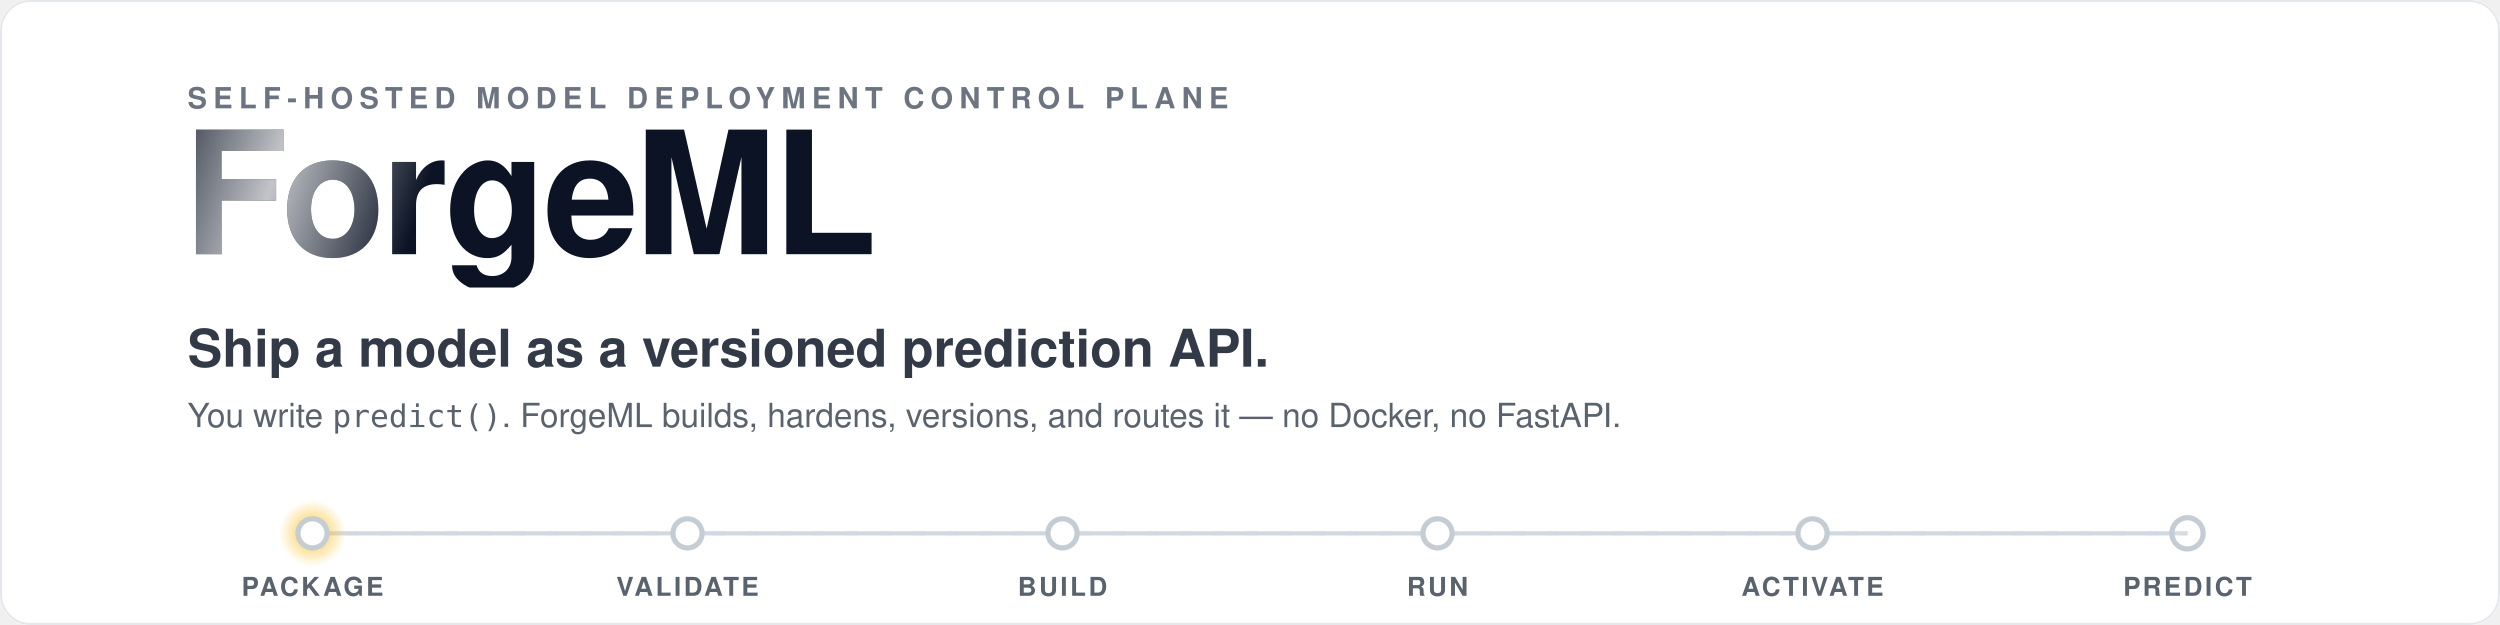
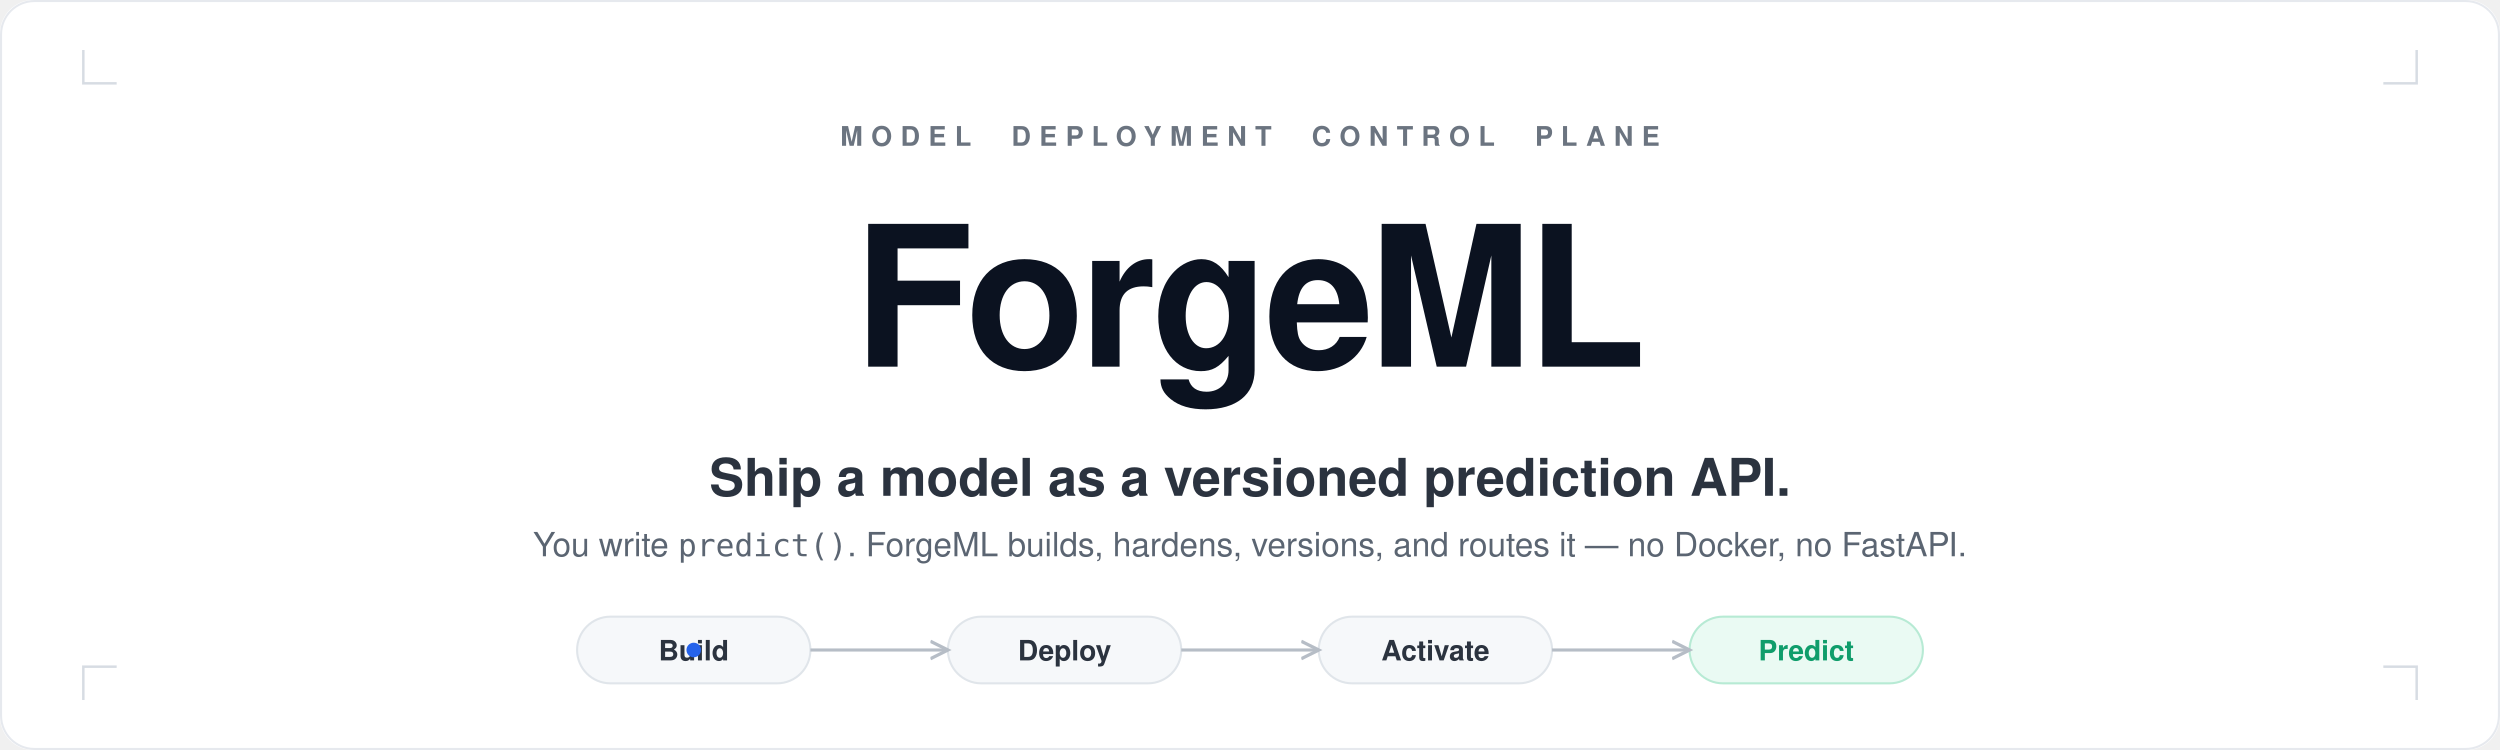
- <svg xmlns="http://www.w3.org/2000/svg" viewBox="0 0 1200 300" width="1200" height="300" fill="none" role="img" aria-label="ForgeML — ship a model as a versioned prediction API, without writing Docker or FastAPI. Pipeline: package, validate, build, run, activate, predict.">
+ <svg xmlns="http://www.w3.org/2000/svg" viewBox="0 0 1200 360" width="1200" height="360" fill="none" role="img" aria-label="ForgeML — ship a model as a versioned prediction API. Pipeline: build, deploy, activate, predict.">
  <defs>
    <linearGradient id="sheen" x1="0" y1="0" x2="1" y2="0">
      <stop offset="0" stop-color="#ffffff" stop-opacity="0" />
-       <stop offset="0.5" stop-color="#ffffff" stop-opacity="0.75" />
+       <stop offset="0.5" stop-color="#ffffff" stop-opacity="0.7" />
      <stop offset="1" stop-color="#ffffff" stop-opacity="0" />
    </linearGradient>
-     <radialGradient id="sparkGlow" cx="0.5" cy="0.5" r="0.5">
-       <stop offset="0" stop-color="#fbbf24" stop-opacity="0.9" />
-       <stop offset="1" stop-color="#fbbf24" stop-opacity="0" />
-     </radialGradient>
-     <clipPath id="brandClip">
-       <text x="88" y="122" font-family="-apple-system, BlinkMacSystemFont, 'Segoe UI', Helvetica, Arial, sans-serif" font-size="82" font-weight="800" letter-spacing="-2">ForgeML</text>
+     <clipPath id="wm">
+       <text x="600" y="176" text-anchor="middle" font-family="-apple-system, BlinkMacSystemFont, 'Segoe UI', Helvetica, Arial, sans-serif" font-size="94" font-weight="800" letter-spacing="-2.5">ForgeML</text>
    </clipPath>
    <style>
-       .ground   { fill: #ffffff; }
-       .brandFill { fill: #0b1324; }
-       .tag      { fill: #313a46; }
-       .subtag   { fill: #59636e; }
-       .rail      { stroke: #d1d9e0; }
-       .nodeRing  { stroke: #c4ccd4; fill: #ffffff; }
-       .nodeLabel { fill: #59636e; }
-       .kicker    { fill: #6b7480; }
-       .frame     { stroke: #e4e8ec; }
+       .surface { fill: #ffffff; }
+       .frame   { stroke: #e6e9ee; }
+       .tick     { stroke: #d7dce3; }
+       .wmfill  { fill: #0b1220; }
+       .kicker  { fill: #6b7480; }
+       .tag     { fill: #2b333f; }
+       .sub     { fill: #5b6572; }
+       .chip     { fill: #f6f8fa; stroke: #e0e5ea; }
+       .chipT    { fill: #2b333f; }
+       .arrow    { stroke: #b6bdc6; }
+       .accent   { fill: #2563eb; }
+       .greenC   { fill: #eafaf3; stroke: #b7ead4; }
+       .greenT   { fill: #0f9d6b; }
      @media (prefers-color-scheme: dark) {
-         .ground   { fill: #0d1117; }
-         .brandFill { fill: #f0f6fc; }
-         .tag      { fill: #c9d3de; }
-         .subtag   { fill: #8b949e; }
-         .rail      { stroke: #30363d; }
-         .nodeRing  { stroke: #3d444d; fill: #0d1117; }
-         .nodeLabel { fill: #8b949e; }
-         .kicker    { fill: #7d8590; }
-         .frame     { stroke: #21262d; }
+         .surface { fill: #0d1117; }
+         .frame   { stroke: #222932; }
+         .tick     { stroke: #2d353f; }
+         .wmfill  { fill: #f0f6fc; }
+         .kicker  { fill: #7d8590; }
+         .tag     { fill: #d5dde5; }
+         .sub     { fill: #8b949e; }
+         .chip     { fill: #161b22; stroke: #2a323b; }
+         .chipT    { fill: #d5dde5; }
+         .arrow    { stroke: #3d444d; }
+         .accent   { fill: #4c8dff; }
+         .greenC   { fill: #10231c; stroke: #1f5a44; }
+         .greenT   { fill: #33b088; }
      }
      text { font-family: -apple-system, BlinkMacSystemFont, 'Segoe UI', Helvetica, Arial, sans-serif; }
- 
-       .sheen { animation: sweep 5s ease-in-out infinite; }
-       @keyframes sweep {
-         0%   { transform: translateX(-260px); }
-         55%  { transform: translateX(560px); }
-         100% { transform: translateX(560px); }
-       }
-       .flow { animation: dash 0.9s linear infinite; }
-       @keyframes dash { to { stroke-dashoffset: -16; } }
- 
-       .spark { animation: travel 6s linear infinite; }
-       @keyframes travel {
-         0%   { transform: translateX(0);     opacity: 0; }
-         5%   { opacity: 1; }
-         95%  { opacity: 1; }
-         100% { transform: translateX(900px); opacity: 0; }
-       }
-       .halo { transform-box: fill-box; transform-origin: center; opacity: 0; animation: pop 6s ease-in-out infinite; }
-       @keyframes pop {
-         0%   { opacity: 0; transform: scale(0.5); }
-         3%   { opacity: 0.85; transform: scale(1.7); }
-         11%  { opacity: 0; transform: scale(0.5); }
-         100% { opacity: 0; transform: scale(0.5); }
-       }
-       .dot { transform-box: fill-box; transform-origin: center; animation: lift 6s ease-in-out infinite; }
-       @keyframes lift {
-         0%, 100% { transform: scale(1); }
-         4%       { transform: scale(1.35); }
-         12%      { transform: scale(1); }
-       }
-       .n0 .halo, .n0 .dot { animation-delay: 0s; }
-       .n1 .halo, .n1 .dot { animation-delay: 1s; }
-       .n2 .halo, .n2 .dot { animation-delay: 2s; }
-       .n3 .halo, .n3 .dot { animation-delay: 3s; }
-       .n4 .halo, .n4 .dot { animation-delay: 4s; }
-       .n5 .halo, .n5 .dot { animation-delay: 5s; }
- 
-       @media (prefers-reduced-motion: reduce) {
-         .sheen, .flow, .spark, .halo, .dot { animation: none; }
-         .sheen { transform: translateX(200px); opacity: 0.25; }
-         .spark { opacity: 0; }
-         .halo  { opacity: 0; }
-       }
+       .sheen { animation: sweep 5.5s ease-in-out infinite; }
+       @keyframes sweep { 0% { transform: translateX(-380px);} 60% { transform: translateX(380px);} 100% { transform: translateX(380px);} }
+       .flow { animation: travel 5.5s ease-in-out infinite; }
+       @keyframes travel { 0%{transform:translateX(0);opacity:0} 8%{opacity:1} 92%{opacity:1} 100%{transform:translateX(534px);opacity:0} }
+       @media (prefers-reduced-motion: reduce) { .sheen{transform:translateX(220px)} .flow{opacity:0} }
    </style>
  </defs>
-   <rect class="ground" x="0" y="0" width="1200" height="300" rx="14" />
-   <rect class="frame" x="0.5" y="0.5" width="1199" height="299" rx="14" fill="none" />
-   <text class="kicker" x="90" y="52" font-size="14" font-weight="600" letter-spacing="3">SELF-HOSTED MODEL DEPLOYMENT CONTROL PLANE</text>
-   <g clip-path="url(#brandClip)">
-     <rect class="brandFill" x="84" y="52" width="560" height="86" />
-     <rect class="sheen" x="84" y="46" width="150" height="98" fill="url(#sheen)" transform="skewX(-18)" />
+   <rect class="surface" width="1200" height="360" rx="16" />
+   <rect class="frame" x="0.5" y="0.5" width="1199" height="359" rx="16" fill="none" />
+   <path class="tick" d="M40 24V40H56M1160 24V40H1144M40 336V320H56M1160 336V320H1144" stroke-width="1.2" />
+   <text class="kicker" x="600" y="70" text-anchor="middle" font-size="13" font-weight="600" letter-spacing="4">MODEL  DEPLOYMENT  CONTROL  PLANE</text>
+   <g clip-path="url(#wm)">
+     <rect class="wmfill" x="300" y="86" width="600" height="112" />
+     <rect class="sheen" x="300" y="80" width="150" height="124" fill="url(#sheen)" transform="skewX(-16)" />
  </g>
-   <text class="tag" x="90" y="176" font-size="25" font-weight="650">Ship a model as a versioned prediction API.</text>
-   <text class="subtag" x="90" y="205" font-size="16">You write <tspan font-family="ui-monospace, SFMono-Regular, Menlo, Consolas, monospace" font-size="15">predict()</tspan>. ForgeML builds, hardens, versions, and routes it — no Docker, no FastAPI.</text>
-   <line class="rail" x1="150" y1="256" x2="1050" y2="256" stroke-width="2" />
-   <line class="rail flow" x1="150" y1="256" x2="1050" y2="256" stroke-width="2" stroke-dasharray="6 10" opacity="0.6" />
-   <g class="spark">
-     <circle cx="150" cy="256" r="16" fill="url(#sparkGlow)" />
-     <circle cx="150" cy="256" r="4.5" fill="#fbbf24" />
+   <text class="tag" x="600" y="238" text-anchor="middle" font-size="25" font-weight="650">Ship a model as a versioned prediction API.</text>
+   <text class="sub" x="600" y="267" text-anchor="middle" font-size="16">You write <tspan font-family="ui-monospace, SFMono-Regular, Menlo, Consolas, monospace" font-size="15">predict()</tspan>. ForgeML builds, hardens, versions, and routes it — no Docker, no FastAPI.</text>
+   <g transform="translate(0,312)">
+     <g transform="translate(333,0)">
+       <rect class="chip" x="-56" y="-16" width="112" height="32" rx="16" />
+       <text class="chipT" x="0" y="5" text-anchor="middle" font-size="13.5" font-weight="600">Build</text>
+     </g>
+     <g transform="translate(511,0)">
+       <rect class="chip" x="-56" y="-16" width="112" height="32" rx="16" />
+       <text class="chipT" x="0" y="5" text-anchor="middle" font-size="13.5" font-weight="600">Deploy</text>
+     </g>
+     <g transform="translate(689,0)">
+       <rect class="chip" x="-56" y="-16" width="112" height="32" rx="16" />
+       <text class="chipT" x="0" y="5" text-anchor="middle" font-size="13.5" font-weight="600">Activate</text>
+     </g>
+     <g transform="translate(867,0)">
+       <rect class="greenC" x="-56" y="-16" width="112" height="32" rx="16" />
+       <text class="greenT" x="0" y="5" text-anchor="middle" font-size="13.5" font-weight="700">Predict</text>
+     </g>
+     <path class="arrow" d="M389 0h66" stroke-width="1.5" marker-end="url(#ah)" />
+     <path class="arrow" d="M567 0h66" stroke-width="1.5" marker-end="url(#ah)" />
+     <path class="arrow" d="M745 0h66" stroke-width="1.5" marker-end="url(#ah)" />
+     <circle class="flow accent" cx="333" cy="0" r="3.5" />
  </g>
-   <g class="n0">
-     <circle class="halo" cx="150" cy="256" r="9" fill="#3b82f6" />
-     <circle class="nodeRing dot" cx="150" cy="256" r="7" stroke-width="2.5" />
-     <text class="nodeLabel" x="150" y="286" font-size="12.5" font-weight="600" letter-spacing="1.2" text-anchor="middle">PACKAGE</text>
-   </g>
-   <g class="n1">
-     <circle class="halo" cx="330" cy="256" r="9" fill="#3b82f6" />
-     <circle class="nodeRing dot" cx="330" cy="256" r="7" stroke-width="2.5" />
-     <text class="nodeLabel" x="330" y="286" font-size="12.5" font-weight="600" letter-spacing="1.2" text-anchor="middle">VALIDATE</text>
-   </g>
-   <g class="n2">
-     <circle class="halo" cx="510" cy="256" r="9" fill="#3b82f6" />
-     <circle class="nodeRing dot" cx="510" cy="256" r="7" stroke-width="2.5" />
-     <text class="nodeLabel" x="510" y="286" font-size="12.5" font-weight="600" letter-spacing="1.2" text-anchor="middle">BUILD</text>
-   </g>
-   <g class="n3">
-     <circle class="halo" cx="690" cy="256" r="9" fill="#3b82f6" />
-     <circle class="nodeRing dot" cx="690" cy="256" r="7" stroke-width="2.5" />
-     <text class="nodeLabel" x="690" y="286" font-size="12.5" font-weight="600" letter-spacing="1.2" text-anchor="middle">RUN</text>
-   </g>
-   <g class="n4">
-     <circle class="halo" cx="870" cy="256" r="9" fill="#3b82f6" />
-     <circle class="nodeRing dot" cx="870" cy="256" r="7" stroke-width="2.5" />
-     <text class="nodeLabel" x="870" y="286" font-size="12.5" font-weight="600" letter-spacing="1.2" text-anchor="middle">ACTIVATE</text>
-   </g>
-   <g class="n5">
-     <circle class="halo" cx="1050" cy="256" r="9" fill="#10b981" />
-     <circle class="nodeRing dot" cx="1050" cy="256" r="7.5" stroke="#10b981" fill="#10b981" fill-opacity="0.12" stroke-width="2.5" />
-     <text class="nodeLabel" x="1050" y="286" font-size="12.5" font-weight="700" letter-spacing="1.2" text-anchor="middle" fill="#10b981">PREDICT</text>
-   </g>
+   <defs>
+     <marker id="ah" viewBox="0 0 10 10" refX="8" refY="5" markerWidth="7" markerHeight="7" orient="auto-start-reverse">
+       <path d="M0 1L8 5L0 9" fill="none" stroke="#b6bdc6" stroke-width="1.5" />
+     </marker>
+   </defs>
</svg>
